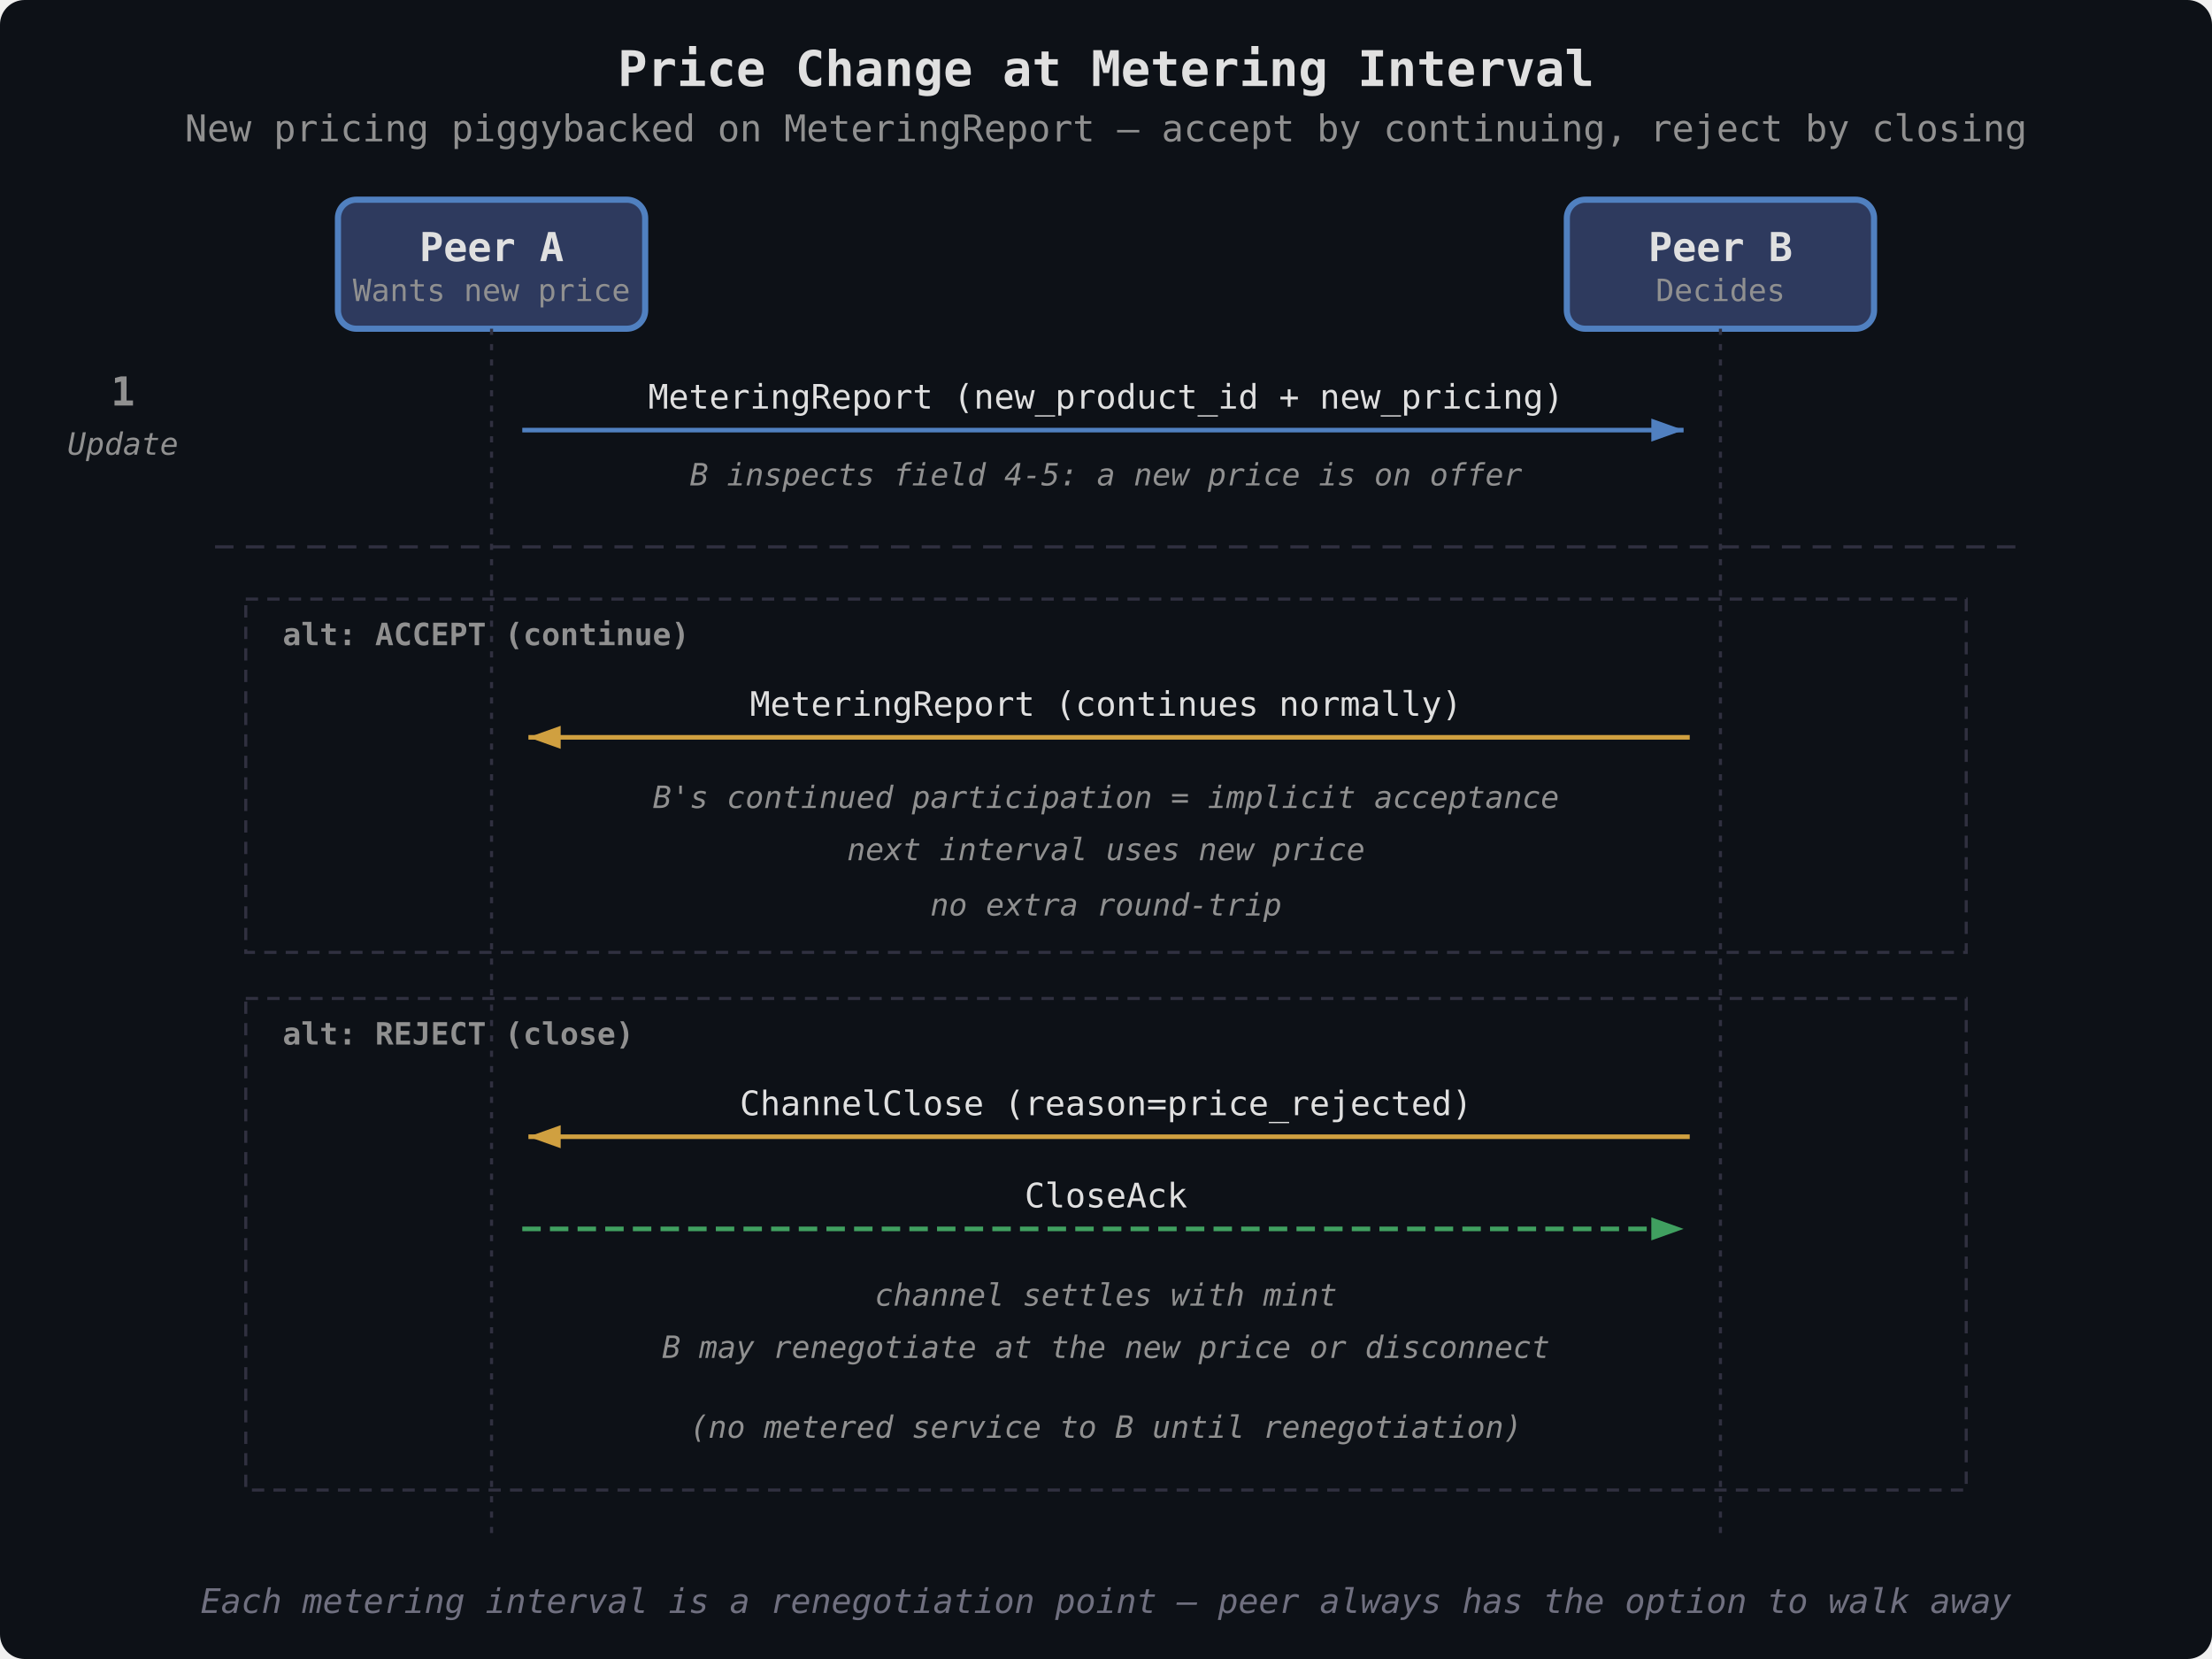
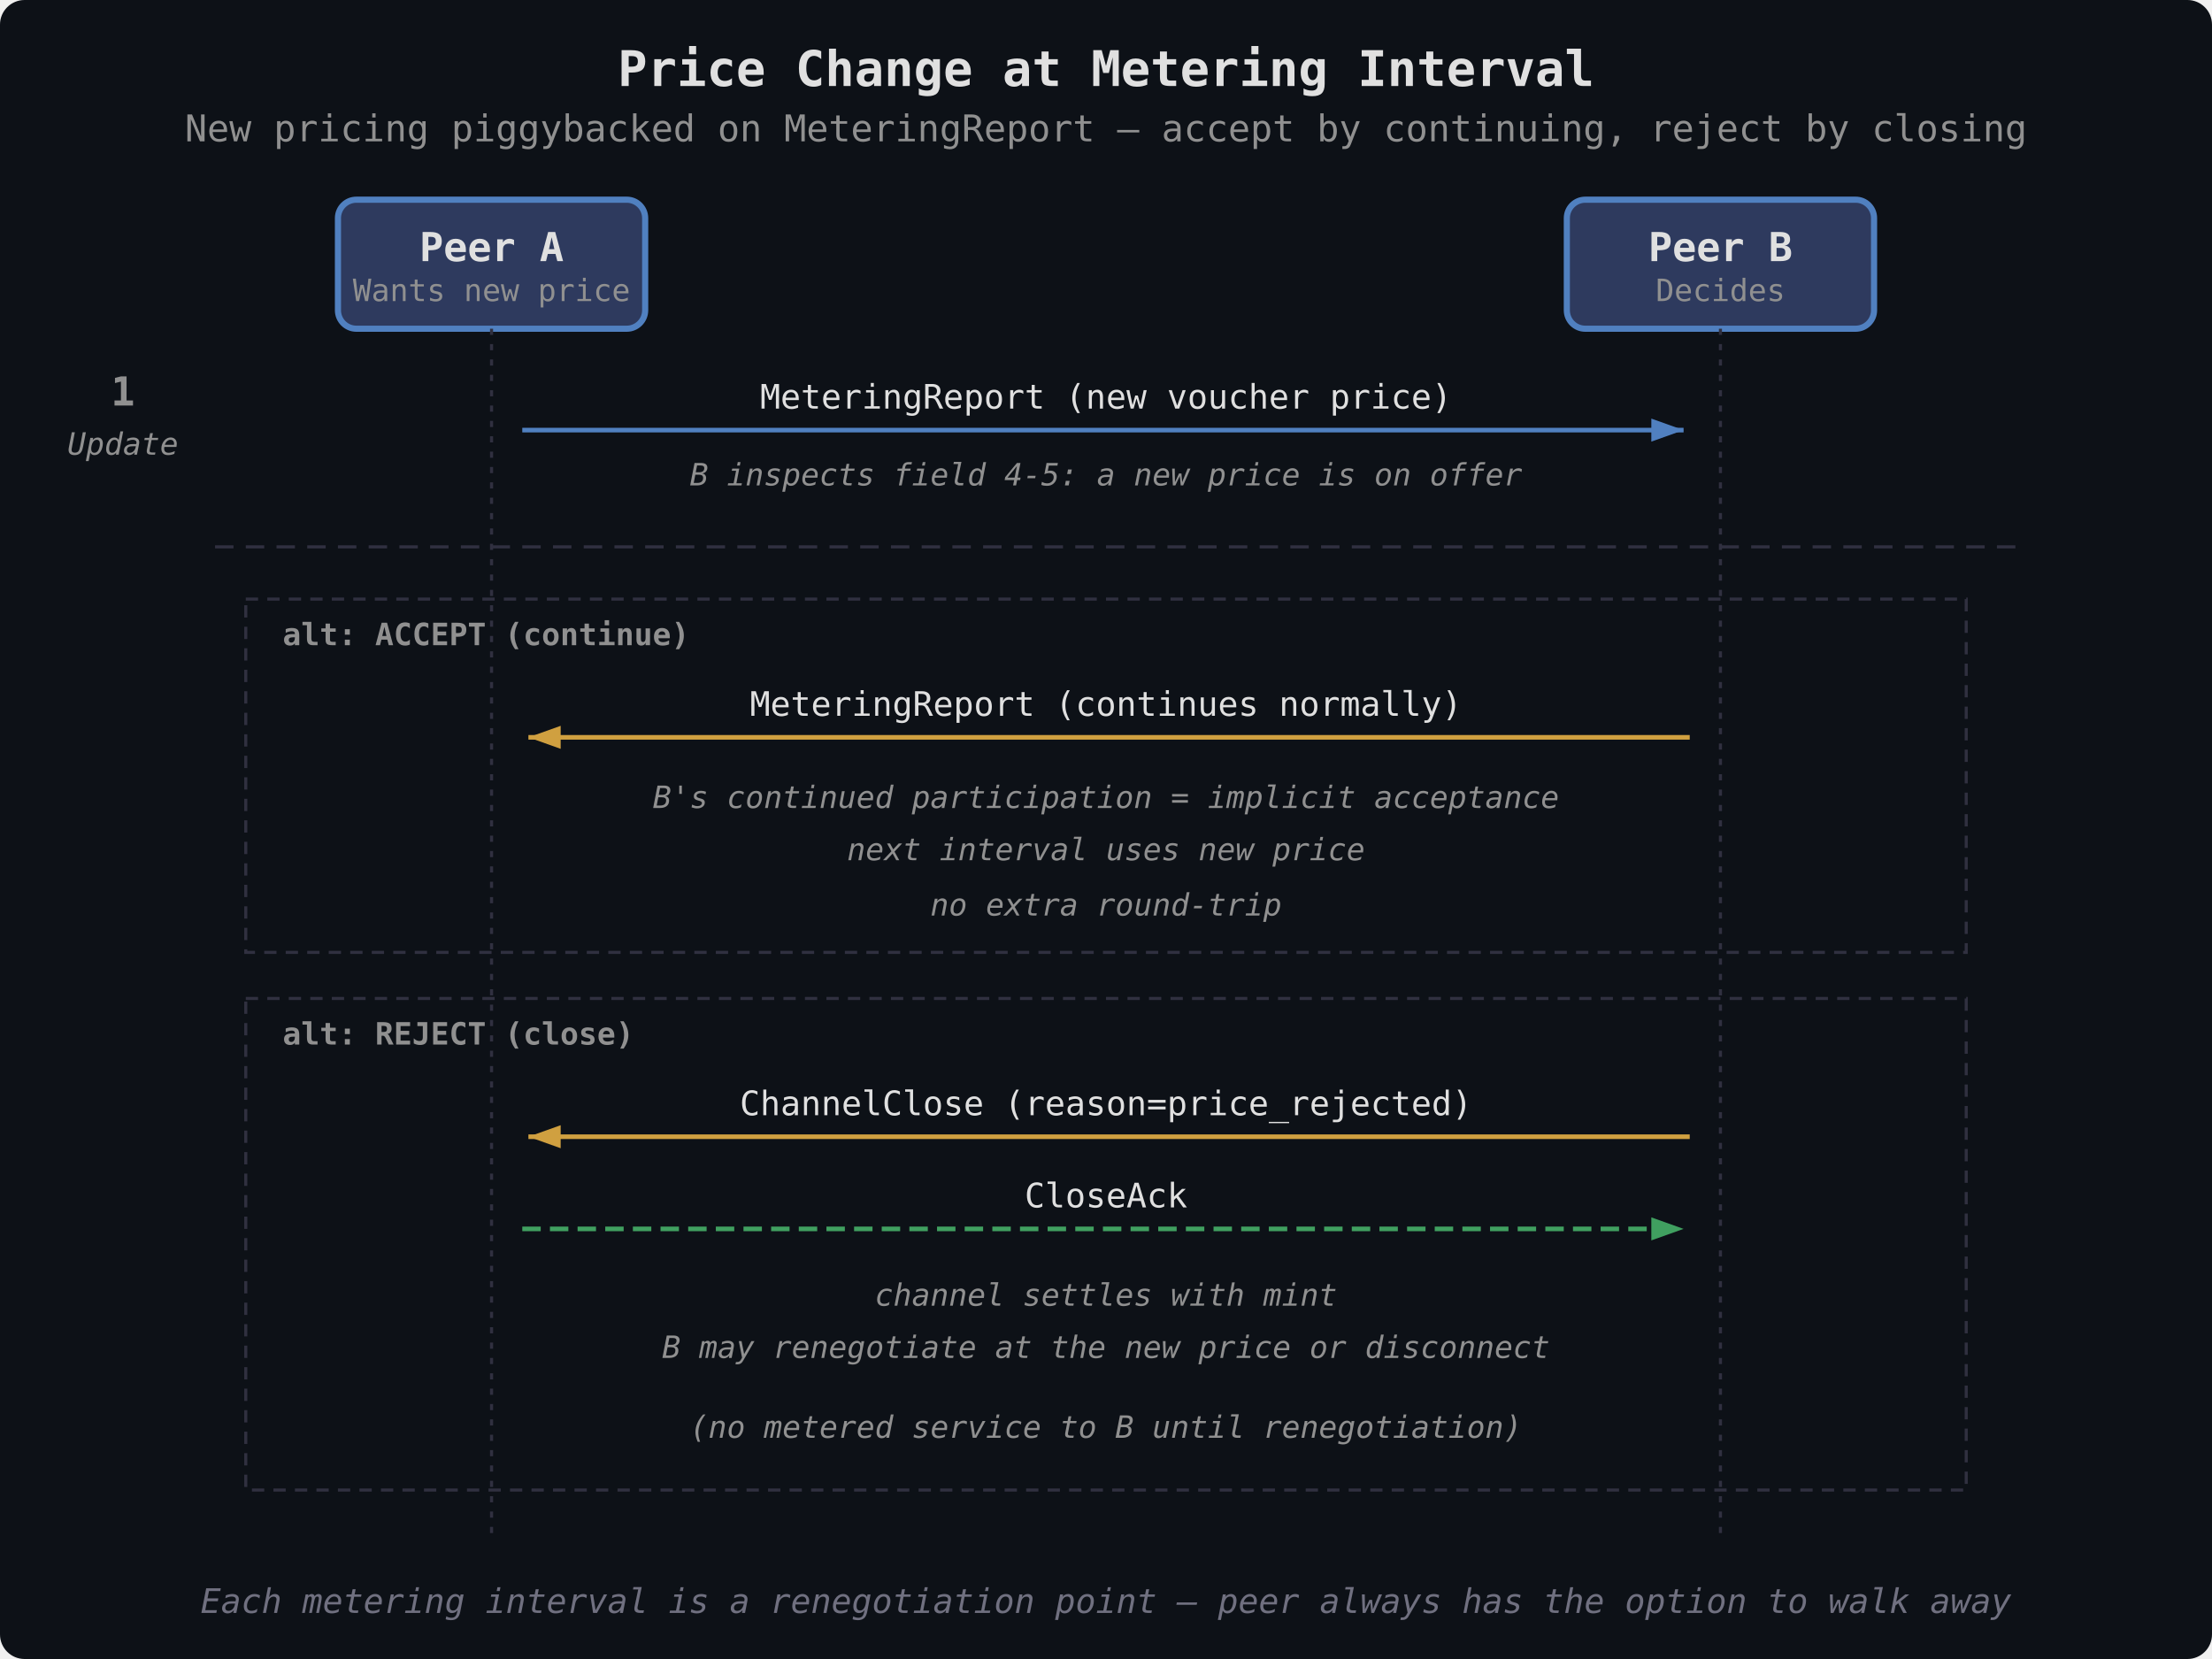
<svg xmlns="http://www.w3.org/2000/svg" viewBox="0 0 720 540" font-family="monospace" font-size="12">
  <style>
    text          { fill: #e0e0e0; }
    text.title    { font-size: 16px; font-weight: bold; }
    text.subtitle { font-size: 12px; fill: #909090; }
    text.nlabel   { font-size: 13px; font-weight: bold; }
    text.nrole    { font-size: 10px; fill: #909090; }
    text.plabel   { font-size: 13px; font-weight: bold; fill: #909090; }
    text.annot    { font-size: 10px; fill: #909090; font-style: italic; }
    text.alabel   { font-size: 11px; }
    text.caption  { font-size: 11px; fill: #707080; font-style: italic; }
    text.altlabel { font-size: 10px; font-weight: bold; fill: #909090; }
    line.sep      { stroke: #303040; stroke-width: 1; stroke-dasharray: 6,4; }
    line.life     { stroke: #303040; stroke-width: 1; stroke-dasharray: 2,3; }
    rect.alt      { fill: none; stroke: #303040; stroke-width: 1; stroke-dasharray: 4,3; }

    .bg           { fill: #0d1117; }
    .callout      { fill: #151520; }
    .node         { fill: #2e3a5e; stroke: #5080c0; }

    @media (prefers-color-scheme: light) {
      text          { fill: #1f2328; }
      text.subtitle, text.nrole, text.plabel, text.annot, text.altlabel,
      text.elabel, text.mdesc, text.tlabel { fill: #656d76; }
      text.caption  { fill: #7c8186; }
      line.sep, line.life { stroke: #d1d9e0; }
      rect.alt      { stroke: #d1d9e0; }
      .bg           { fill: #ffffff; }
      .callout      { fill: #f6f8fa; }
      .node, rect.node { fill: #ddf4ff; stroke: #0969da; }
      rect.compute, rect.result { fill: #f6f8fa; }
    }
  </style>
  <defs>
    <marker id="aR" markerWidth="7" markerHeight="5" refX="7" refY="2.5" orient="auto">
      <polygon points="0,0 7,2.5 0,5" fill="#5080c0" />
    </marker>
    <marker id="aL" markerWidth="7" markerHeight="5" refX="7" refY="2.5" orient="auto">
      <polygon points="0,0 7,2.5 0,5" fill="#d0a040" />
    </marker>
    <marker id="aG" markerWidth="7" markerHeight="5" refX="7" refY="2.5" orient="auto">
      <polygon points="0,0 7,2.5 0,5" fill="#40a060" />
    </marker>
  </defs>
  <rect width="720" height="540" rx="8" class="bg" />
  <text x="360" y="28" text-anchor="middle" class="title">Price Change at Metering Interval</text>
  <text x="360" y="46" text-anchor="middle" class="subtitle">New pricing piggybacked on MeteringReport — accept by continuing, reject by closing</text>
  <rect x="110" y="65" width="100" height="42" class="node" stroke-width="2" rx="6" />
  <text x="160" y="85" text-anchor="middle" class="nlabel">Peer A</text>
  <text x="160" y="98" text-anchor="middle" class="nrole">Wants new price</text>
  <rect x="510" y="65" width="100" height="42" class="node" stroke-width="2" rx="6" />
  <text x="560" y="85" text-anchor="middle" class="nlabel">Peer B</text>
  <text x="560" y="98" text-anchor="middle" class="nrole">Decides</text>
  <line x1="160" y1="107" x2="160" y2="500" class="life" />
  <line x1="560" y1="107" x2="560" y2="500" class="life" />
  <text x="40" y="132" text-anchor="middle" class="plabel">1</text>
  <text x="40" y="148" text-anchor="middle" class="annot">Update</text>
  <line x1="170" y1="140" x2="548" y2="140" stroke="#5080c0" stroke-width="1.5" marker-end="url(#aR)" />
-   <text x="360" y="133" text-anchor="middle" class="alabel" fill="#5080c0">MeteringReport (new_product_id + new_pricing)</text>
+   <text x="360" y="133" text-anchor="middle" class="alabel" fill="#5080c0">MeteringReport (new voucher price)</text>
  <text x="360" y="158" text-anchor="middle" class="annot">B inspects field 4-5: a new price is on offer</text>
  <line x1="70" y1="178" x2="660" y2="178" class="sep" />
  <rect x="80" y="195" width="560" height="115" class="alt" />
  <text x="92" y="210" class="altlabel">alt: ACCEPT (continue)</text>
  <line x1="550" y1="240" x2="172" y2="240" stroke="#d0a040" stroke-width="1.5" marker-end="url(#aL)" />
  <text x="360" y="233" text-anchor="middle" class="alabel" fill="#d0a040">MeteringReport (continues normally)</text>
  <text x="360" y="263" text-anchor="middle" class="annot">B's continued participation = implicit acceptance</text>
  <text x="360" y="280" text-anchor="middle" class="annot">next interval uses new price</text>
  <text x="360" y="298" text-anchor="middle" class="annot">no extra round-trip</text>
  <rect x="80" y="325" width="560" height="160" class="alt" />
  <text x="92" y="340" class="altlabel">alt: REJECT (close)</text>
  <line x1="550" y1="370" x2="172" y2="370" stroke="#d0a040" stroke-width="1.5" marker-end="url(#aL)" />
  <text x="360" y="363" text-anchor="middle" class="alabel" fill="#d0a040">ChannelClose (reason=price_rejected)</text>
  <line x1="170" y1="400" x2="548" y2="400" stroke="#40a060" stroke-width="1.5" stroke-dasharray="6,3" marker-end="url(#aG)" />
  <text x="360" y="393" text-anchor="middle" class="alabel" fill="#40a060">CloseAck</text>
  <text x="360" y="425" text-anchor="middle" class="annot">channel settles with mint</text>
  <text x="360" y="442" text-anchor="middle" class="annot">B may renegotiate at the new price or disconnect</text>
  <text x="360" y="468" text-anchor="middle" class="annot">(no metered service to B until renegotiation)</text>
  <text x="360" y="525" text-anchor="middle" class="caption">Each metering interval is a renegotiation point — peer always has the option to walk away</text>
</svg>
